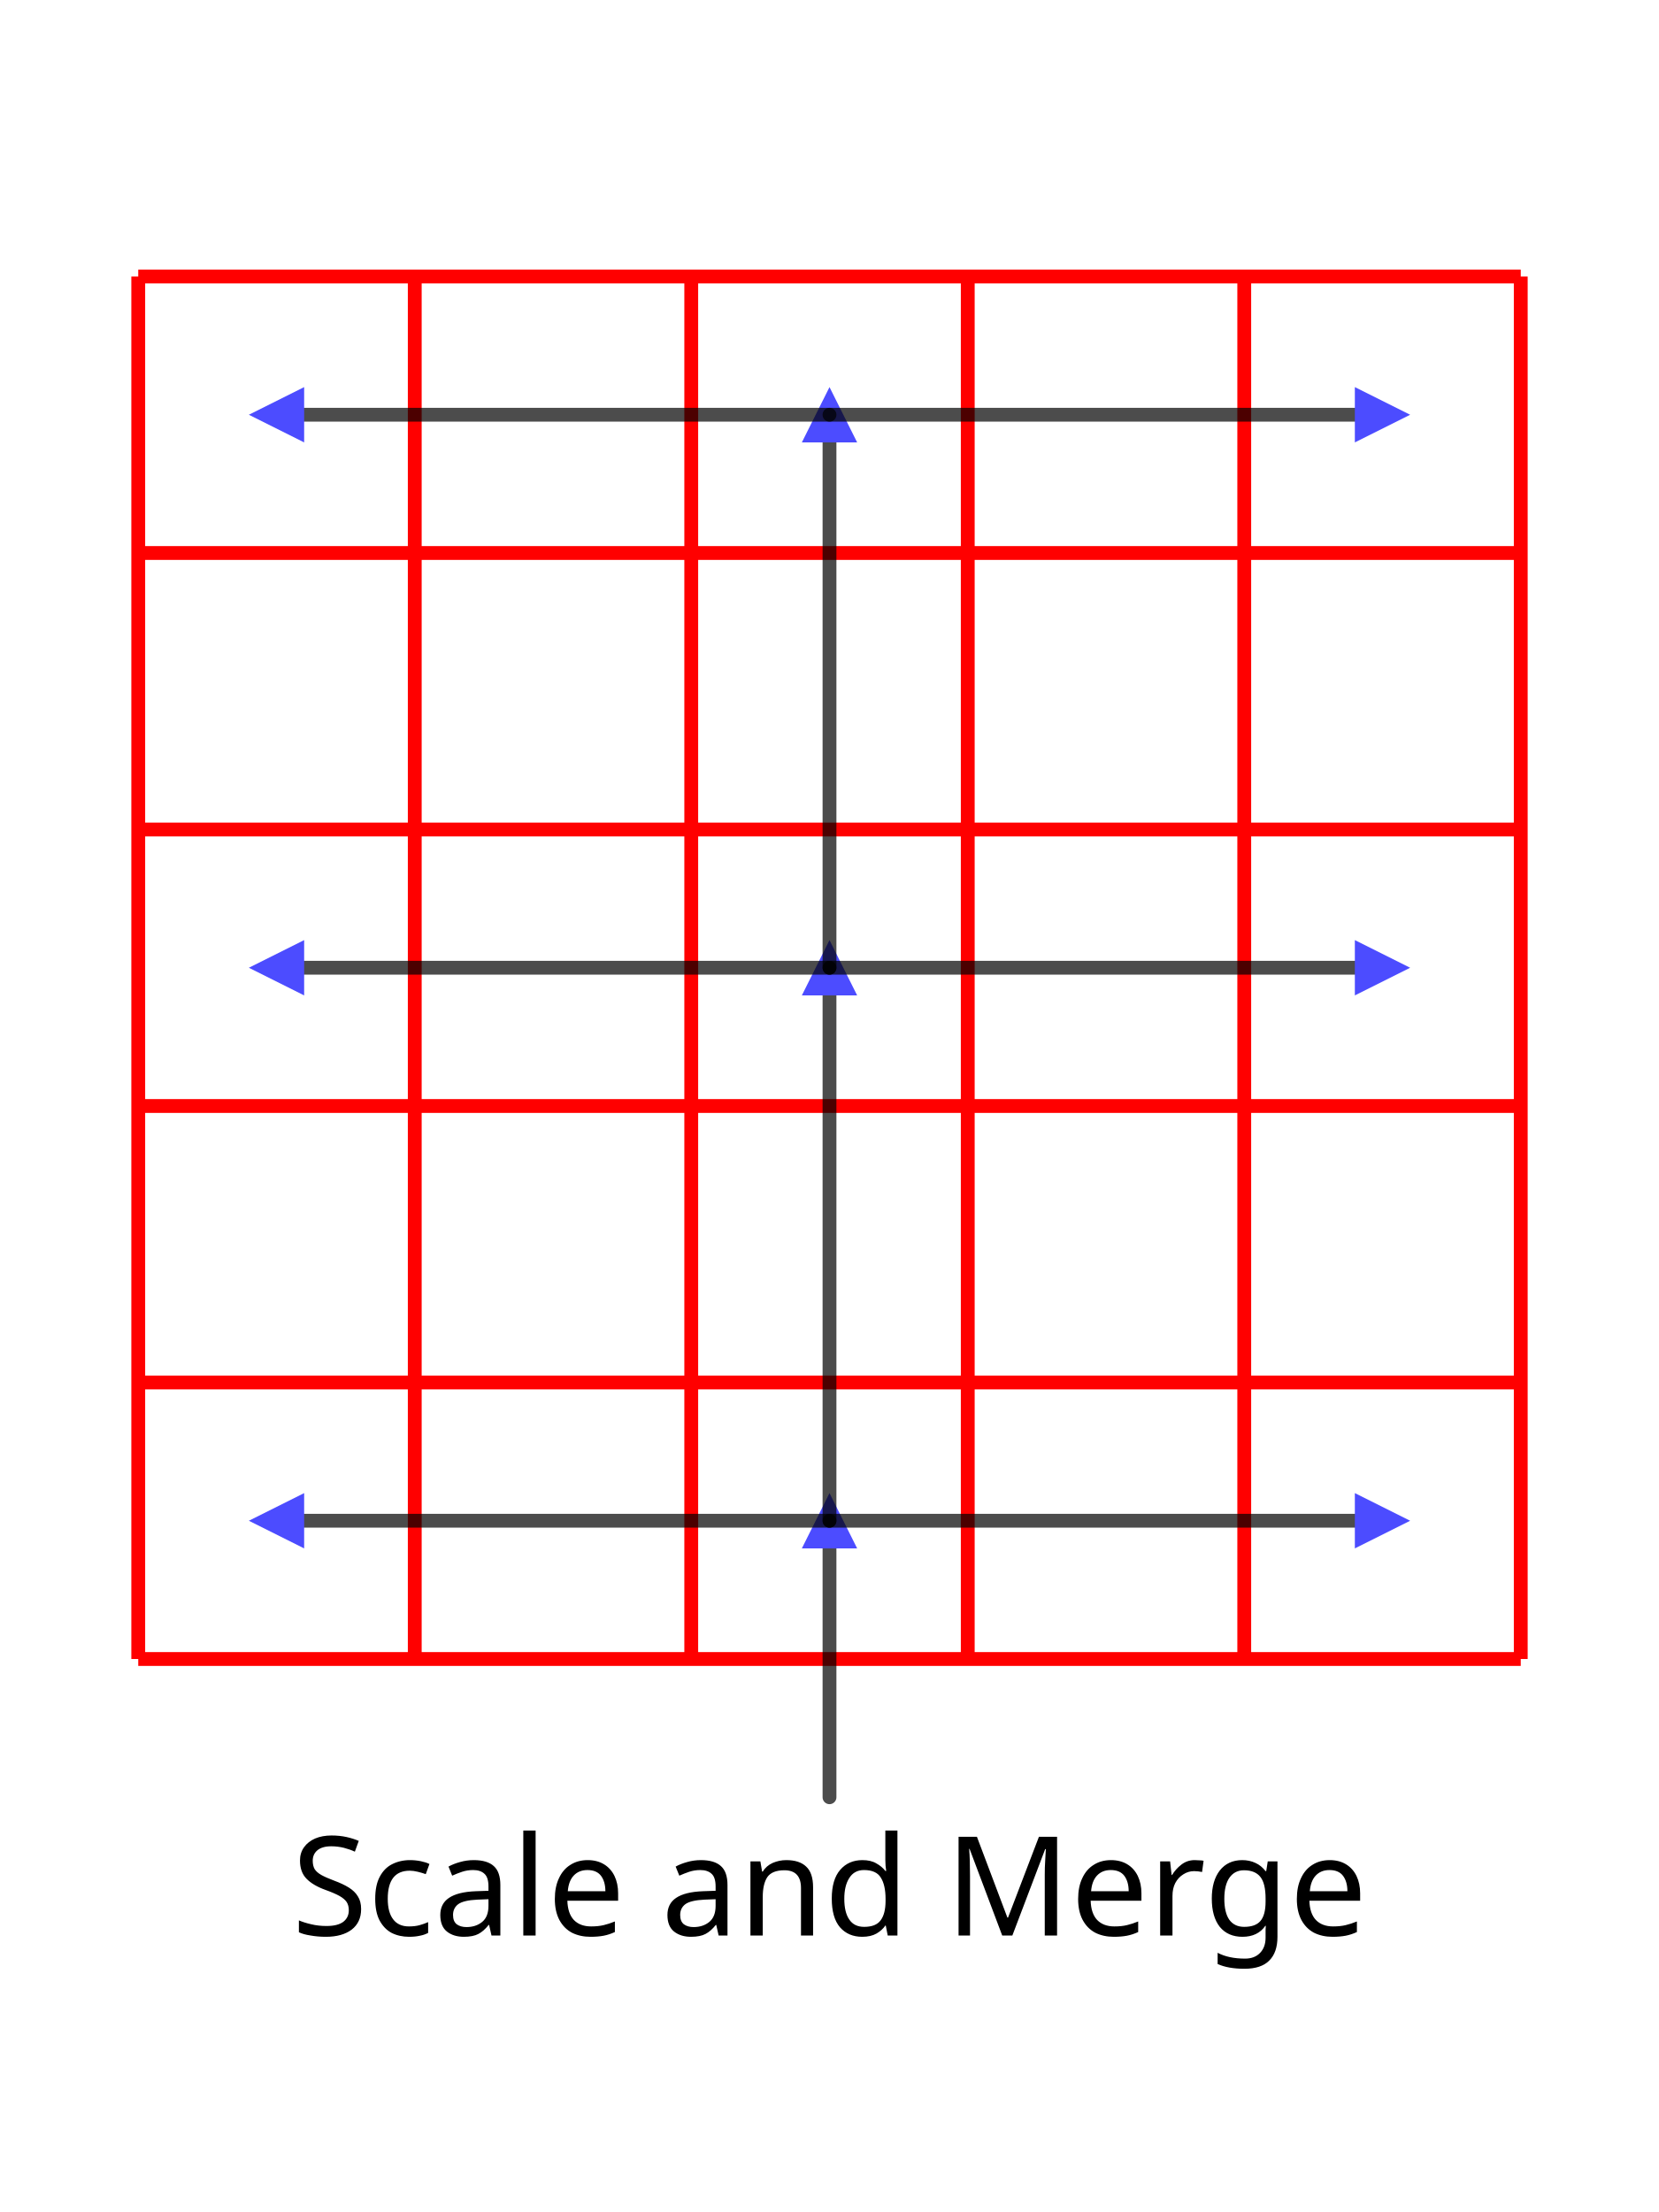
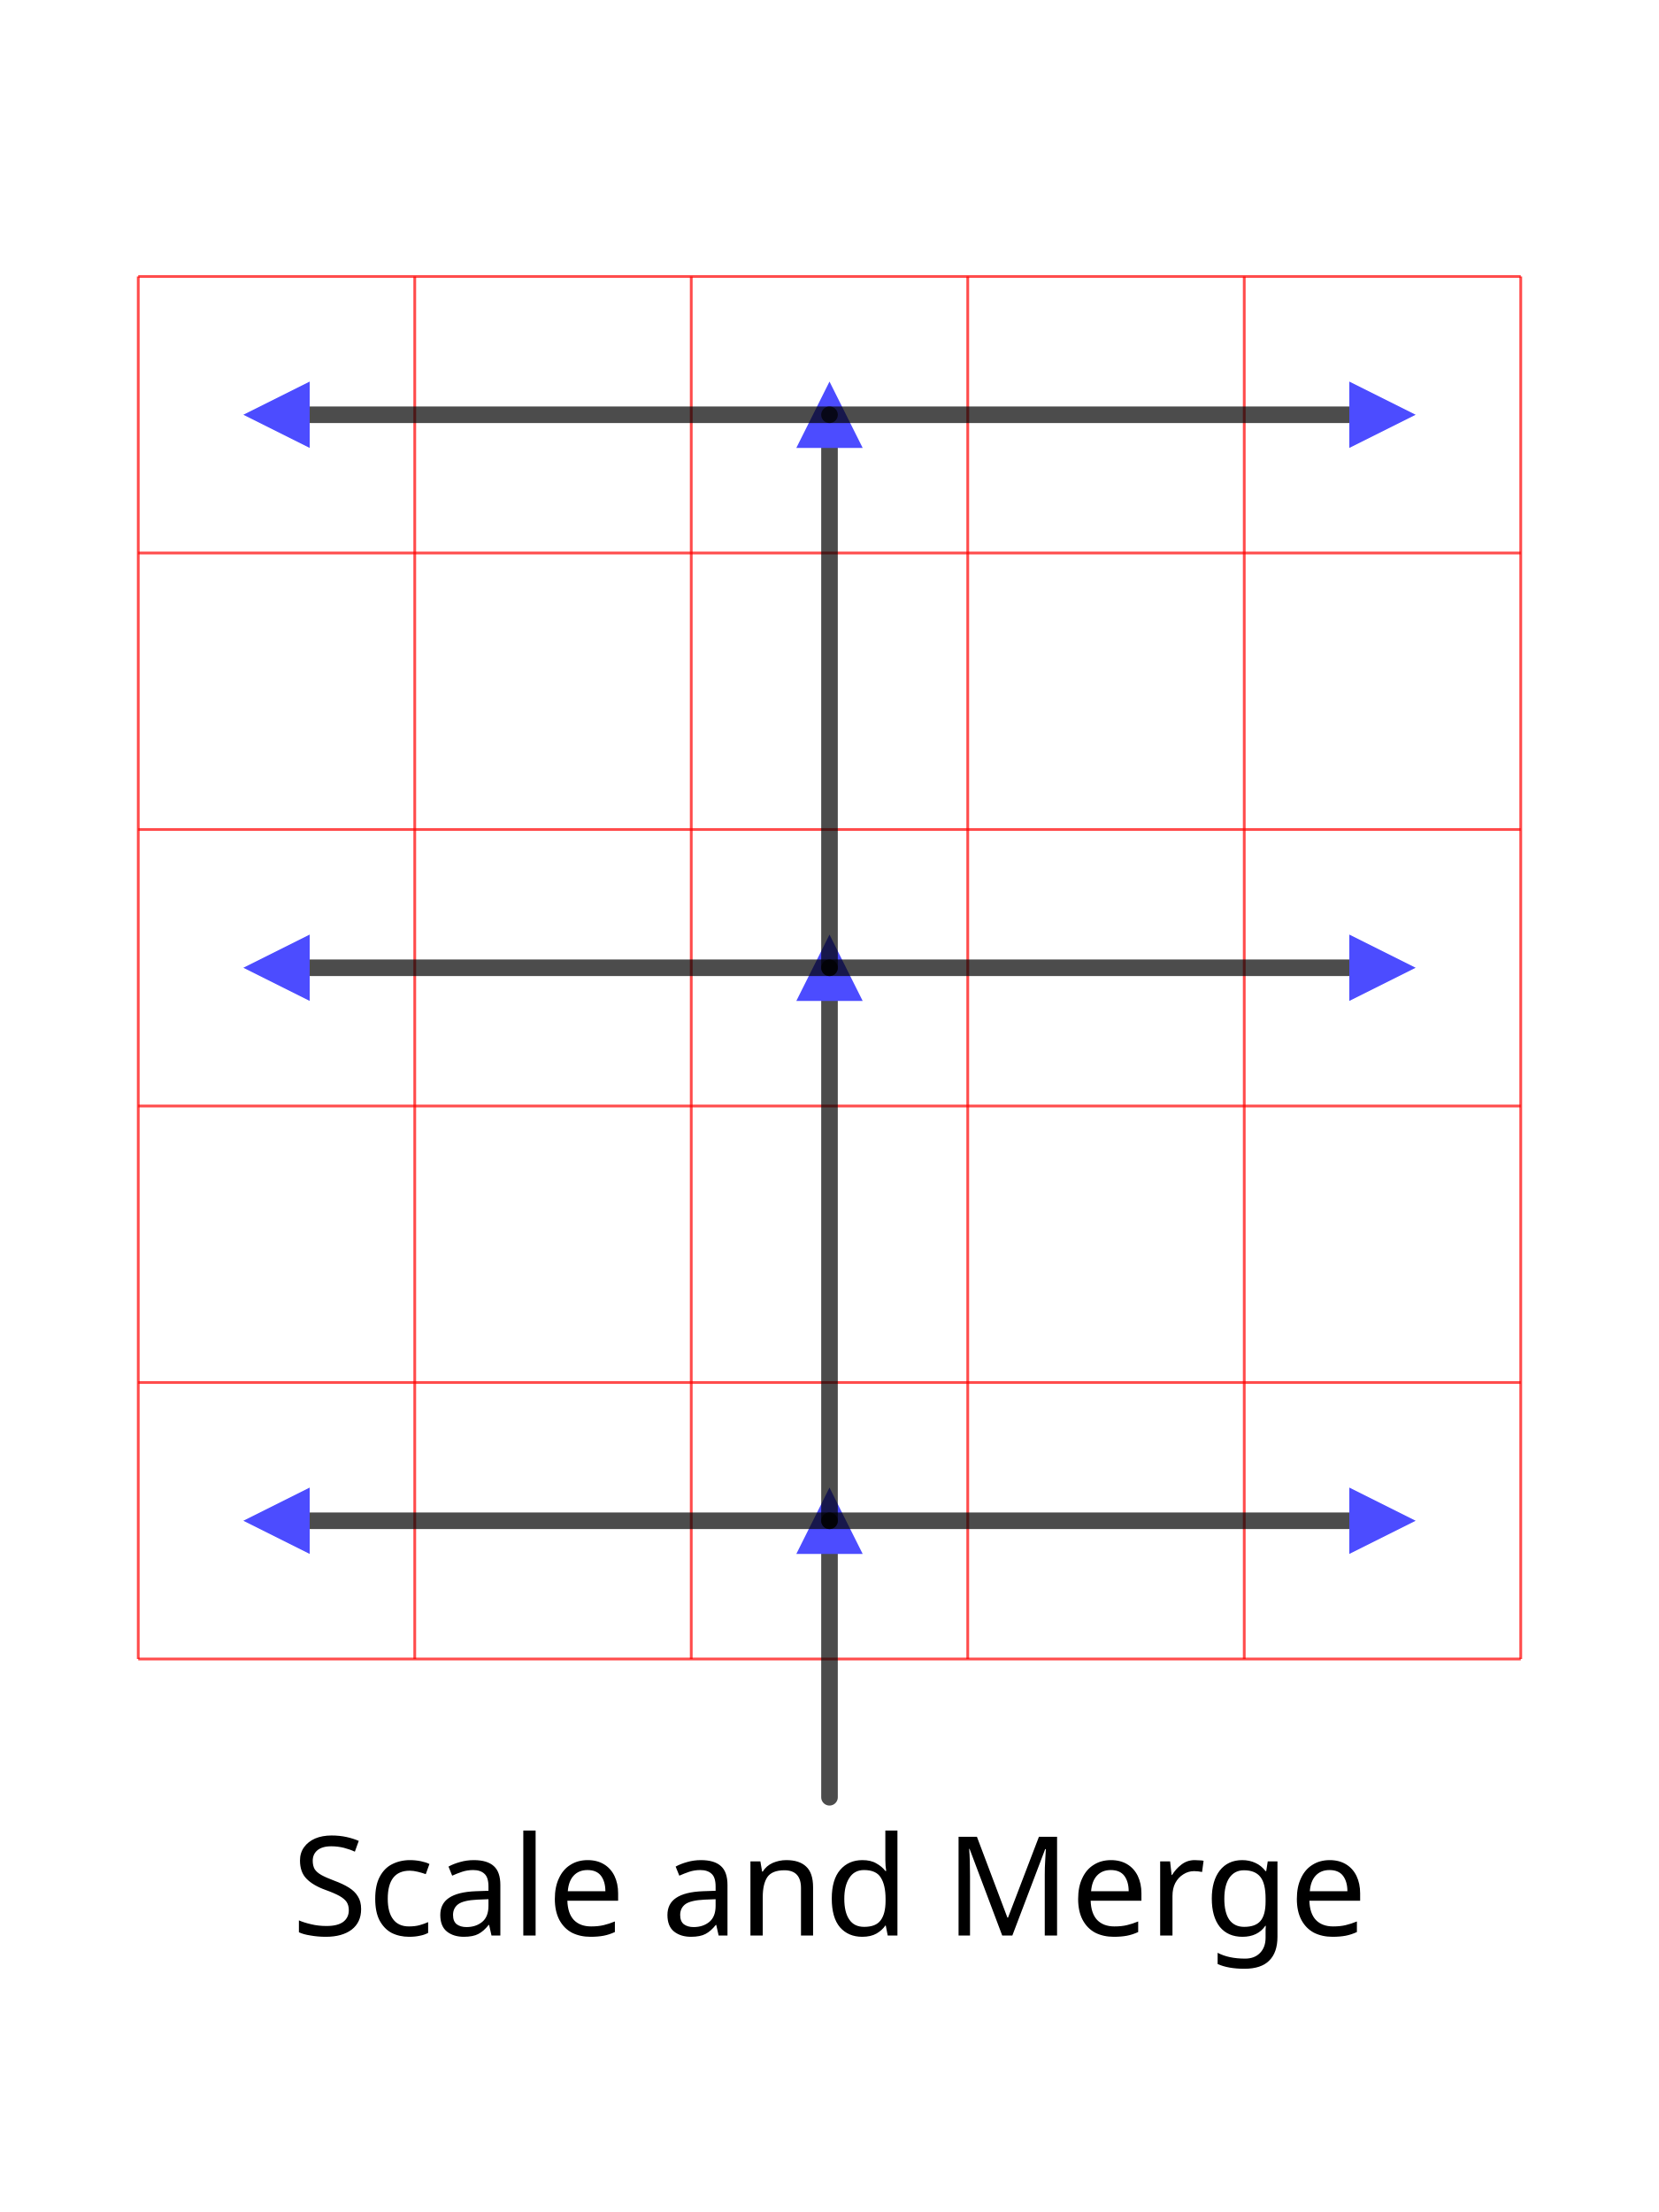
<svg xmlns="http://www.w3.org/2000/svg" baseProfile="full" height="160" version="1.1" viewBox="0,-130.0,120,160" width="120">
  <defs id="id12">
    <style type="text/css">
                text{font-family: Verdana;}
                svgg{background-color:grey;}
-                 .connection{stroke: black; stroke-linecap:round; opacity: 0.7;}
+                 .connection{stroke-linecap:round; opacity: 0.7; stroke-width:1.2;}
                span{text-anchor: "middle"; alignment_baseline: "middle"}
                .gridLabels{fill: grey;font-style: italic;font-weight: 900}
-                 # core_boundary{stroke:grey; stroke_width:0.5;}
-                 .gridmarker{stroke:red; stroke_width:0.5;}
+                 # core_boundary{stroke:grey; stroke-width:0.5;}
+                 .gridmarker{stroke:red; stroke-width:0.2; opacity: 0.7;}
                </style>
    <marker id="id11" markerHeight="10" markerUnits="strokeWidth" markerWidth="8" orient="auto" refX="30" refY="30" viewBox="0 0 120 120">
      <path d="M 0 0 L 60 30 L 0 60 z" fill="blue" />
    </marker>
  </defs>
  <g id="markers" transform="scale(1,-1)">
    <line class="gridmarker" x1="10.0" x2="10.0" y1="10.0" y2="110.0" />
    <line class="gridmarker" x1="30.0" x2="30.0" y1="10.0" y2="110.0" />
    <line class="gridmarker" x1="50.0" x2="50.0" y1="10.0" y2="110.0" />
    <line class="gridmarker" x1="70.0" x2="70.0" y1="10.0" y2="110.0" />
    <line class="gridmarker" x1="90.0" x2="90.0" y1="10.0" y2="110.0" />
    <line class="gridmarker" x1="110.0" x2="110.0" y1="10.0" y2="110.0" />
    <line class="gridmarker" x1="10.0" x2="110.0" y1="10.0" y2="10.0" />
    <line class="gridmarker" x1="10.0" x2="110.0" y1="30.0" y2="30.0" />
    <line class="gridmarker" x1="10.0" x2="110.0" y1="50.0" y2="50.0" />
    <line class="gridmarker" x1="10.0" x2="110.0" y1="70.0" y2="70.0" />
    <line class="gridmarker" x1="10.0" x2="110.0" y1="90.0" y2="90.0" />
    <line class="gridmarker" x1="10.0" x2="110.0" y1="110.0" y2="110.0" />
  </g>
  <g id="main" transform="scale(1,-1)">
-     <line class="connection" marker-end="url(#id11)" x1="60" x2="60" y1="0" y2="20" />
-     <line class="connection" marker-end="url(#id11)" x1="60" x2="100" y1="20" y2="20" />
-     <line class="connection" marker-end="url(#id11)" x1="60" x2="20" y1="20" y2="20" />
-     <line class="connection" marker-end="url(#id11)" x1="60" x2="60" y1="20" y2="60" />
-     <line class="connection" marker-end="url(#id11)" x1="60" x2="100" y1="60" y2="60" />
-     <line class="connection" marker-end="url(#id11)" x1="60" x2="20" y1="60" y2="60" />
-     <line class="connection" marker-end="url(#id11)" x1="60" x2="60" y1="60" y2="100" />
-     <line class="connection" marker-end="url(#id11)" x1="60" x2="100" y1="100" y2="100" />
-     <line class="connection" marker-end="url(#id11)" x1="60" x2="20" y1="100" y2="100" />
+     <line class="connection" marker-end="url(#id11)" stroke=" black" x1="60" x2="60" y1="0" y2="20" />
+     <line class="connection" marker-end="url(#id11)" stroke=" black" x1="60" x2="100" y1="20" y2="20" />
+     <line class="connection" marker-end="url(#id11)" stroke=" black" x1="60" x2="20" y1="20" y2="20" />
+     <line class="connection" marker-end="url(#id11)" stroke=" black" x1="60" x2="60" y1="20" y2="60" />
+     <line class="connection" marker-end="url(#id11)" stroke=" black" x1="60" x2="100" y1="60" y2="60" />
+     <line class="connection" marker-end="url(#id11)" stroke=" black" x1="60" x2="20" y1="60" y2="60" />
+     <line class="connection" marker-end="url(#id11)" stroke=" black" x1="60" x2="60" y1="60" y2="100" />
+     <line class="connection" marker-end="url(#id11)" stroke=" black" x1="60" x2="100" y1="100" y2="100" />
+     <line class="connection" marker-end="url(#id11)" stroke=" black" x1="60" x2="20" y1="100" y2="100" />
    <g id="text">
      <text alignment-baseline="middle" class="moduleLabel" fill="black" font-size="10.0" text-anchor="middle" transform="scale(1,-1)" x="60.0" y="10.0">Scale and Merge</text>
    </g>
  </g>
</svg>
